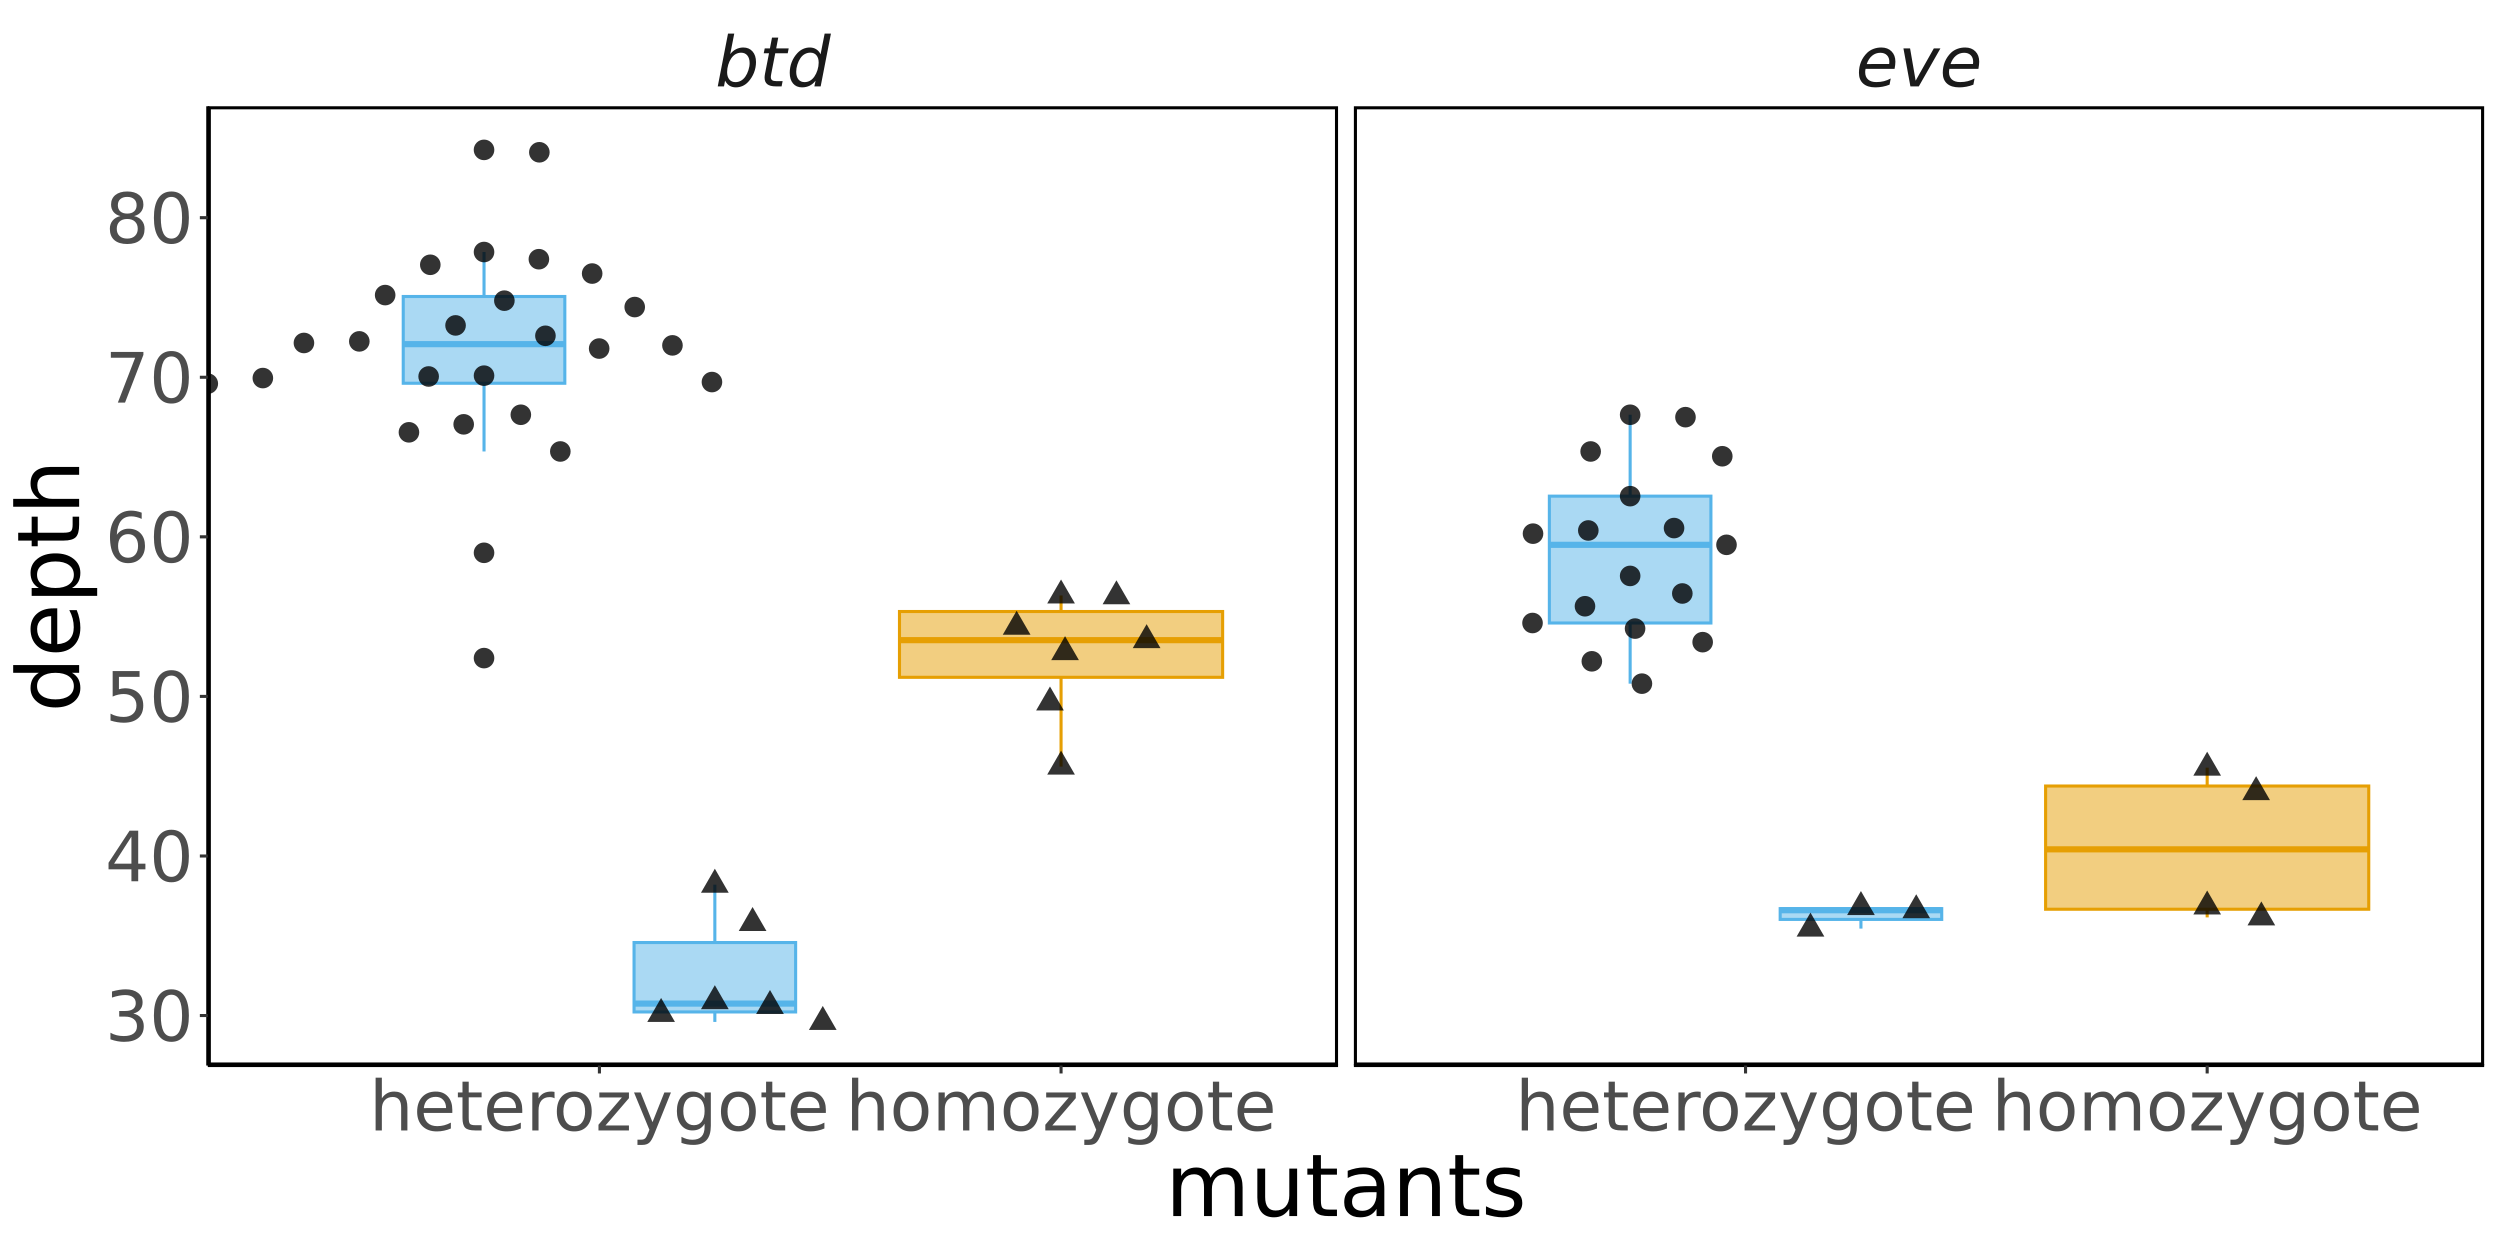
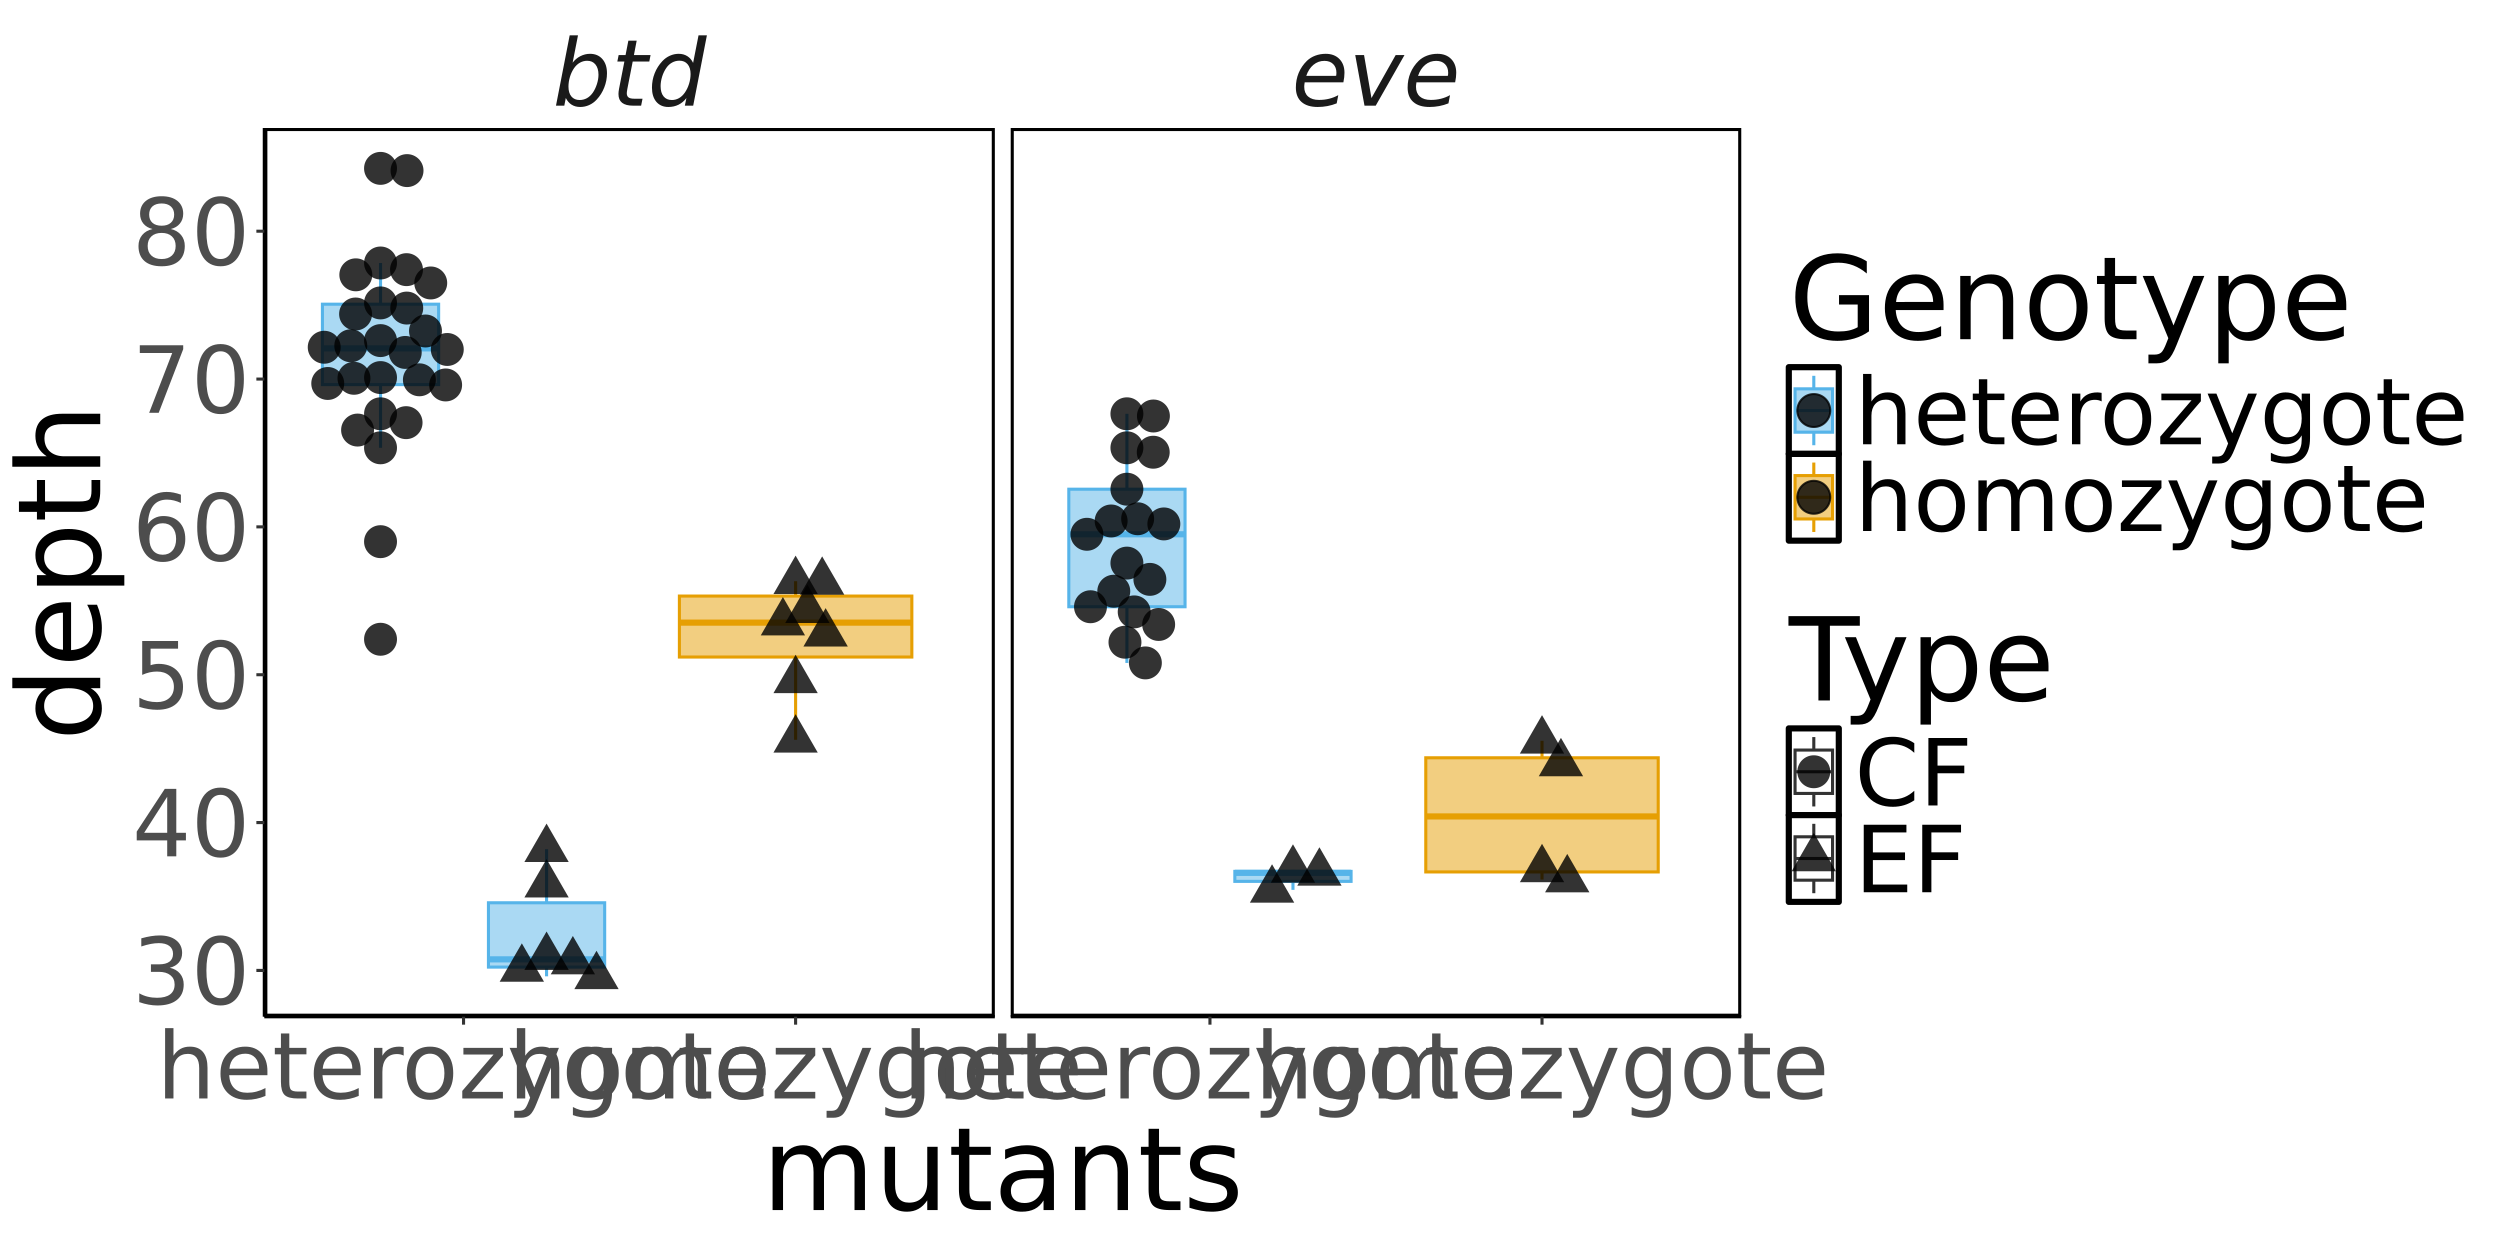
<svg xmlns="http://www.w3.org/2000/svg" class="svglite" width="864.00pt" height="432.00pt" viewBox="0 0 864.00 432.00">
  <defs>
    <style type="text/css">
    .svglite line, .svglite polyline, .svglite polygon, .svglite path, .svglite rect, .svglite circle {
      fill: none;
      stroke: #000000;
      stroke-linecap: round;
      stroke-linejoin: round;
      stroke-miterlimit: 10.00;
    }
    .svglite text {
      white-space: pre;
    }
  </style>
  </defs>
  <rect width="100%" height="100%" style="stroke: none; fill: #FFFFFF;" />
  <defs>
    <clipPath id="cpMC4wMHw4NjQuMDB8MC4wMHw0MzIuMDA=">
      <rect x="0.00" y="0.00" width="864.00" height="432.00" />
    </clipPath>
  </defs>
  <g clip-path="url(#cpMC4wMHw4NjQuMDB8MC4wMHw0MzIuMDA=)">
-     <rect x="-0" y="0" width="864.00" height="432.00" style="stroke-width: 1.07; stroke: #FFFFFF; fill: #FFFFFF;" />
-   </g>
-   <defs>
-     <clipPath id="cpNzEuODF8NDYyLjQzfDM2LjczfDM2OC4yNQ==">
-       <rect x="71.81" y="36.73" width="390.62" height="331.52" />
-     </clipPath>
-   </defs>
-   <g clip-path="url(#cpNzEuODF8NDYyLjQzfDM2LjczfDM2OC4yNQ==)">
-     <rect x="71.81" y="36.73" width="390.62" height="331.52" style="stroke-width: 2.13; fill: #FFFFFF;" />
-     <line x1="167.28" y1="102.47" x2="167.28" y2="87.10" style="stroke-width: 1.07; stroke: #56B4E9; stroke-linecap: butt;" />
-     <line x1="167.28" y1="132.45" x2="167.28" y2="156.03" style="stroke-width: 1.07; stroke: #56B4E9; stroke-linecap: butt;" />
-     <polygon points="139.36,102.47 139.36,132.45 195.20,132.45 195.20,102.47 139.36,102.47 " style="stroke-width: 1.07; stroke: #56B4E9; stroke-linecap: butt; stroke-linejoin: miter; fill: #56B4E9; fill-opacity: 0.50;" />
-     <line x1="139.36" y1="118.94" x2="195.20" y2="118.94" style="stroke-width: 2.13; stroke: #56B4E9; stroke-linecap: butt; stroke-linejoin: miter;" />
-     <line x1="247.05" y1="325.74" x2="247.05" y2="305.75" style="stroke-width: 1.07; stroke: #56B4E9; stroke-linecap: butt;" />
-     <line x1="247.05" y1="349.73" x2="247.05" y2="353.18" style="stroke-width: 1.07; stroke: #56B4E9; stroke-linecap: butt;" />
-     <polygon points="219.13,325.74 219.13,349.73 274.97,349.73 274.97,325.74 219.13,325.74 " style="stroke-width: 1.07; stroke: #56B4E9; stroke-linecap: butt; stroke-linejoin: miter; fill: #56B4E9; fill-opacity: 0.50;" />
-     <line x1="219.13" y1="346.84" x2="274.97" y2="346.84" style="stroke-width: 2.13; stroke: #56B4E9; stroke-linecap: butt; stroke-linejoin: miter;" />
-     <line x1="366.70" y1="211.34" x2="366.70" y2="205.80" style="stroke-width: 1.07; stroke: #E69F03; stroke-linecap: butt;" />
-     <line x1="366.70" y1="234.08" x2="366.70" y2="264.94" style="stroke-width: 1.07; stroke: #E69F03; stroke-linecap: butt;" />
-     <polygon points="310.86,211.34 310.86,234.08 422.54,234.08 422.54,211.34 310.86,211.34 " style="stroke-width: 1.07; stroke: #E69F03; stroke-linecap: butt; stroke-linejoin: miter; fill: #E69F03; fill-opacity: 0.50;" />
-     <line x1="310.86" y1="221.24" x2="422.54" y2="221.24" style="stroke-width: 2.13; stroke: #E69F03; stroke-linecap: butt; stroke-linejoin: miter;" />
-     <circle cx="133.11" cy="101.98" r="3.56" style="stroke-width: 0.71; stroke: none; fill: #000000; fill-opacity: 0.80;" />
-     <circle cx="71.81" cy="132.59" r="3.56" style="stroke-width: 0.71; stroke: none; fill: #000000; fill-opacity: 0.80;" />
-     <circle cx="207.07" cy="120.46" r="3.56" style="stroke-width: 0.71; stroke: none; fill: #000000; fill-opacity: 0.80;" />
-     <circle cx="167.28" cy="191.05" r="3.56" style="stroke-width: 0.71; stroke: none; fill: #000000; fill-opacity: 0.80;" />
-     <circle cx="180.00" cy="143.34" r="3.56" style="stroke-width: 0.71; stroke: none; fill: #000000; fill-opacity: 0.80;" />
-     <circle cx="188.50" cy="116.05" r="3.56" style="stroke-width: 0.71; stroke: none; fill: #000000; fill-opacity: 0.80;" />
-     <circle cx="148.71" cy="91.51" r="3.56" style="stroke-width: 0.71; stroke: none; fill: #000000; fill-opacity: 0.80;" />
-     <circle cx="90.84" cy="130.66" r="3.56" style="stroke-width: 0.71; stroke: none; fill: #000000; fill-opacity: 0.80;" />
-     <circle cx="186.24" cy="89.58" r="3.56" style="stroke-width: 0.71; stroke: none; fill: #000000; fill-opacity: 0.80;" />
-     <circle cx="167.28" cy="87.10" r="3.56" style="stroke-width: 0.71; stroke: none; fill: #000000; fill-opacity: 0.80;" />
-     <circle cx="148.14" cy="130.11" r="3.56" style="stroke-width: 0.71; stroke: none; fill: #000000; fill-opacity: 0.80;" />
-     <circle cx="204.65" cy="94.54" r="3.56" style="stroke-width: 0.71; stroke: none; fill: #000000; fill-opacity: 0.80;" />
-     <circle cx="232.40" cy="119.36" r="3.56" style="stroke-width: 0.71; stroke: none; fill: #000000; fill-opacity: 0.80;" />
-     <circle cx="160.25" cy="146.65" r="3.56" style="stroke-width: 0.71; stroke: none; fill: #000000; fill-opacity: 0.80;" />
-     <circle cx="167.28" cy="51.80" r="3.56" style="stroke-width: 0.71; stroke: none; fill: #000000; fill-opacity: 0.80;" />
-     <circle cx="219.36" cy="106.12" r="3.56" style="stroke-width: 0.71; stroke: none; fill: #000000; fill-opacity: 0.80;" />
-     <circle cx="186.40" cy="52.63" r="3.56" style="stroke-width: 0.71; stroke: none; fill: #000000; fill-opacity: 0.80;" />
-     <circle cx="193.65" cy="156.03" r="3.56" style="stroke-width: 0.71; stroke: none; fill: #000000; fill-opacity: 0.80;" />
-     <circle cx="141.33" cy="149.41" r="3.56" style="stroke-width: 0.71; stroke: none; fill: #000000; fill-opacity: 0.80;" />
-     <circle cx="124.18" cy="117.98" r="3.56" style="stroke-width: 0.71; stroke: none; fill: #000000; fill-opacity: 0.80;" />
-     <circle cx="167.28" cy="129.83" r="3.56" style="stroke-width: 0.71; stroke: none; fill: #000000; fill-opacity: 0.80;" />
-     <circle cx="174.31" cy="103.91" r="3.56" style="stroke-width: 0.71; stroke: none; fill: #000000; fill-opacity: 0.80;" />
-     <circle cx="167.28" cy="227.44" r="3.56" style="stroke-width: 0.71; stroke: none; fill: #000000; fill-opacity: 0.80;" />
-     <circle cx="105.04" cy="118.53" r="3.56" style="stroke-width: 0.71; stroke: none; fill: #000000; fill-opacity: 0.80;" />
-     <circle cx="246.05" cy="132.04" r="3.56" style="stroke-width: 0.71; stroke: none; fill: #000000; fill-opacity: 0.80;" />
-     <circle cx="157.44" cy="112.46" r="3.56" style="stroke-width: 0.71; stroke: none; fill: #000000; fill-opacity: 0.80;" />
-     <polygon points="266.11,342.14 270.90,350.43 261.32,350.43 " style="stroke-width: 0.71; stroke: none; fill: #000000; fill-opacity: 0.80;" />
-     <polygon points="228.48,344.89 233.27,353.19 223.69,353.19 " style="stroke-width: 0.71; stroke: none; fill: #000000; fill-opacity: 0.80;" />
-     <polygon points="247.05,300.22 251.84,308.52 242.26,308.52 " style="stroke-width: 0.71; stroke: none; fill: #000000; fill-opacity: 0.80;" />
-     <polygon points="260.09,313.46 264.88,321.75 255.31,321.75 " style="stroke-width: 0.71; stroke: none; fill: #000000; fill-opacity: 0.80;" />
-     <polygon points="284.35,347.65 289.13,355.94 279.56,355.94 " style="stroke-width: 0.71; stroke: none; fill: #000000; fill-opacity: 0.80;" />
-     <polygon points="247.05,340.48 251.84,348.77 242.26,348.77 " style="stroke-width: 0.71; stroke: none; fill: #000000; fill-opacity: 0.80;" />
-     <polygon points="396.27,215.71 401.06,224.00 391.48,224.00 " style="stroke-width: 0.71; stroke: none; fill: #000000; fill-opacity: 0.80;" />
-     <polygon points="362.87,237.25 367.66,245.54 358.08,245.54 " style="stroke-width: 0.71; stroke: none; fill: #000000; fill-opacity: 0.80;" />
-     <polygon points="368.08,219.85 372.87,228.14 363.30,228.14 " style="stroke-width: 0.71; stroke: none; fill: #000000; fill-opacity: 0.80;" />
-     <polygon points="351.35,211.07 356.14,219.36 346.56,219.36 " style="stroke-width: 0.71; stroke: none; fill: #000000; fill-opacity: 0.80;" />
-     <polygon points="366.70,200.27 371.49,208.56 361.91,208.56 " style="stroke-width: 0.71; stroke: none; fill: #000000; fill-opacity: 0.80;" />
-     <polygon points="385.84,200.55 390.63,208.84 381.06,208.84 " style="stroke-width: 0.71; stroke: none; fill: #000000; fill-opacity: 0.80;" />
-     <polygon points="366.70,259.41 371.49,267.71 361.91,267.71 " style="stroke-width: 0.71; stroke: none; fill: #000000; fill-opacity: 0.80;" />
+     <rect x="0.00" y="0" width="864.00" height="432.00" style="stroke-width: 1.07; stroke: #FFFFFF; fill: #FFFFFF;" />
+   </g>
+   <defs>
+     <clipPath id="cpOTEuMzR8MzQzLjgyfDQ0LjIzfDM1MS4zOQ==">
+       <rect x="91.34" y="44.23" width="252.48" height="307.16" />
+     </clipPath>
+   </defs>
+   <g clip-path="url(#cpOTEuMzR8MzQzLjgyfDQ0LjIzfDM1MS4zOQ==)">
+     <rect x="91.34" y="44.23" width="252.48" height="307.16" style="stroke-width: 2.13; fill: #FFFFFF;" />
+     <line x1="131.51" y1="105.13" x2="131.51" y2="90.89" style="stroke-width: 1.07; stroke: #56B4E9; stroke-linecap: butt;" />
+     <line x1="131.51" y1="132.92" x2="131.51" y2="154.76" style="stroke-width: 1.07; stroke: #56B4E9; stroke-linecap: butt;" />
+     <polygon points="111.43,105.13 111.43,132.92 151.59,132.92 151.59,105.13 111.43,105.13 " style="stroke-width: 1.07; stroke: #56B4E9; stroke-linecap: butt; stroke-linejoin: miter; fill: #56B4E9; fill-opacity: 0.50;" />
+     <line x1="111.43" y1="120.40" x2="151.59" y2="120.40" style="stroke-width: 2.13; stroke: #56B4E9; stroke-linecap: butt; stroke-linejoin: miter;" />
+     <line x1="188.89" y1="312.00" x2="188.89" y2="293.48" style="stroke-width: 1.07; stroke: #56B4E9; stroke-linecap: butt;" />
+     <line x1="188.89" y1="334.23" x2="188.89" y2="337.42" style="stroke-width: 1.07; stroke: #56B4E9; stroke-linecap: butt;" />
+     <polygon points="168.81,312.00 168.81,334.23 208.97,334.23 208.97,312.00 168.81,312.00 " style="stroke-width: 1.07; stroke: #56B4E9; stroke-linecap: butt; stroke-linejoin: miter; fill: #56B4E9; fill-opacity: 0.50;" />
+     <line x1="168.81" y1="331.55" x2="208.97" y2="331.55" style="stroke-width: 2.13; stroke: #56B4E9; stroke-linecap: butt; stroke-linejoin: miter;" />
+     <line x1="274.96" y1="206.00" x2="274.96" y2="200.87" style="stroke-width: 1.07; stroke: #E69F03; stroke-linecap: butt;" />
+     <line x1="274.96" y1="227.07" x2="274.96" y2="255.67" style="stroke-width: 1.07; stroke: #E69F03; stroke-linecap: butt;" />
+     <polygon points="234.80,206.00 234.80,227.07 315.13,227.07 315.13,206.00 234.80,206.00 " style="stroke-width: 1.07; stroke: #E69F03; stroke-linecap: butt; stroke-linejoin: miter; fill: #E69F03; fill-opacity: 0.50;" />
+     <line x1="234.80" y1="215.18" x2="315.13" y2="215.18" style="stroke-width: 2.13; stroke: #E69F03; stroke-linecap: butt; stroke-linejoin: miter;" />
+     <circle cx="131.51" cy="104.69" r="5.69" style="stroke-width: 0.71; stroke: none; fill: #000000; fill-opacity: 0.80;" />
+     <circle cx="154.01" cy="133.04" r="5.69" style="stroke-width: 0.71; stroke: none; fill: #000000; fill-opacity: 0.80;" />
+     <circle cx="140.05" cy="121.80" r="5.69" style="stroke-width: 0.71; stroke: none; fill: #000000; fill-opacity: 0.80;" />
+     <circle cx="131.51" cy="187.20" r="5.69" style="stroke-width: 0.71; stroke: none; fill: #000000; fill-opacity: 0.80;" />
+     <circle cx="131.51" cy="143.01" r="5.69" style="stroke-width: 0.71; stroke: none; fill: #000000; fill-opacity: 0.80;" />
+     <circle cx="131.51" cy="117.71" r="5.69" style="stroke-width: 0.71; stroke: none; fill: #000000; fill-opacity: 0.80;" />
+     <circle cx="122.97" cy="94.98" r="5.69" style="stroke-width: 0.71; stroke: none; fill: #000000; fill-opacity: 0.80;" />
+     <circle cx="144.94" cy="131.26" r="5.69" style="stroke-width: 0.71; stroke: none; fill: #000000; fill-opacity: 0.80;" />
+     <circle cx="140.49" cy="93.19" r="5.69" style="stroke-width: 0.71; stroke: none; fill: #000000; fill-opacity: 0.80;" />
+     <circle cx="131.51" cy="90.89" r="5.69" style="stroke-width: 0.71; stroke: none; fill: #000000; fill-opacity: 0.80;" />
+     <circle cx="122.33" cy="130.74" r="5.69" style="stroke-width: 0.71; stroke: none; fill: #000000; fill-opacity: 0.80;" />
+     <circle cx="148.86" cy="97.79" r="5.69" style="stroke-width: 0.71; stroke: none; fill: #000000; fill-opacity: 0.80;" />
+     <circle cx="154.58" cy="120.78" r="5.69" style="stroke-width: 0.71; stroke: none; fill: #000000; fill-opacity: 0.80;" />
+     <circle cx="140.34" cy="146.07" r="5.69" style="stroke-width: 0.71; stroke: none; fill: #000000; fill-opacity: 0.80;" />
+     <circle cx="131.51" cy="58.19" r="5.69" style="stroke-width: 0.71; stroke: none; fill: #000000; fill-opacity: 0.80;" />
+     <circle cx="122.89" cy="108.52" r="5.69" style="stroke-width: 0.71; stroke: none; fill: #000000; fill-opacity: 0.80;" />
+     <circle cx="140.67" cy="58.96" r="5.69" style="stroke-width: 0.71; stroke: none; fill: #000000; fill-opacity: 0.80;" />
+     <circle cx="131.51" cy="154.76" r="5.69" style="stroke-width: 0.71; stroke: none; fill: #000000; fill-opacity: 0.80;" />
+     <circle cx="123.58" cy="148.63" r="5.69" style="stroke-width: 0.71; stroke: none; fill: #000000; fill-opacity: 0.80;" />
+     <circle cx="121.23" cy="119.50" r="5.69" style="stroke-width: 0.71; stroke: none; fill: #000000; fill-opacity: 0.80;" />
+     <circle cx="131.51" cy="130.49" r="5.69" style="stroke-width: 0.71; stroke: none; fill: #000000; fill-opacity: 0.80;" />
+     <circle cx="140.57" cy="106.47" r="5.69" style="stroke-width: 0.71; stroke: none; fill: #000000; fill-opacity: 0.80;" />
+     <circle cx="131.51" cy="220.93" r="5.69" style="stroke-width: 0.71; stroke: none; fill: #000000; fill-opacity: 0.80;" />
+     <circle cx="112.05" cy="120.01" r="5.69" style="stroke-width: 0.71; stroke: none; fill: #000000; fill-opacity: 0.80;" />
+     <circle cx="113.27" cy="132.53" r="5.69" style="stroke-width: 0.71; stroke: none; fill: #000000; fill-opacity: 0.80;" />
+     <circle cx="147.05" cy="114.39" r="5.69" style="stroke-width: 0.71; stroke: none; fill: #000000; fill-opacity: 0.80;" />
+     <polygon points="197.98,323.47 205.65,336.74 190.32,336.74 " style="stroke-width: 0.71; stroke: none; fill: #000000; fill-opacity: 0.80;" />
+     <polygon points="180.35,326.02 188.01,339.29 172.68,339.29 " style="stroke-width: 0.71; stroke: none; fill: #000000; fill-opacity: 0.80;" />
+     <polygon points="188.89,284.63 196.55,297.91 181.23,297.91 " style="stroke-width: 0.71; stroke: none; fill: #000000; fill-opacity: 0.80;" />
+     <polygon points="188.89,296.90 196.55,310.17 181.23,310.17 " style="stroke-width: 0.71; stroke: none; fill: #000000; fill-opacity: 0.80;" />
+     <polygon points="206.15,328.58 213.81,341.85 198.49,341.85 " style="stroke-width: 0.71; stroke: none; fill: #000000; fill-opacity: 0.80;" />
+     <polygon points="188.89,321.93 196.55,335.20 181.23,335.20 " style="stroke-width: 0.71; stroke: none; fill: #000000; fill-opacity: 0.80;" />
+     <polygon points="270.57,206.33 278.23,219.60 262.91,219.60 " style="stroke-width: 0.71; stroke: none; fill: #000000; fill-opacity: 0.80;" />
+     <polygon points="274.96,226.28 282.62,239.55 267.30,239.55 " style="stroke-width: 0.71; stroke: none; fill: #000000; fill-opacity: 0.80;" />
+     <polygon points="285.33,210.16 293.00,223.43 277.67,223.43 " style="stroke-width: 0.71; stroke: none; fill: #000000; fill-opacity: 0.80;" />
+     <polygon points="279.04,202.03 286.70,215.30 271.38,215.30 " style="stroke-width: 0.71; stroke: none; fill: #000000; fill-opacity: 0.80;" />
+     <polygon points="274.96,192.02 282.62,205.30 267.30,205.30 " style="stroke-width: 0.71; stroke: none; fill: #000000; fill-opacity: 0.80;" />
+     <polygon points="284.14,192.28 291.80,205.55 276.48,205.55 " style="stroke-width: 0.71; stroke: none; fill: #000000; fill-opacity: 0.80;" />
+     <polygon points="274.96,246.82 282.62,260.10 267.30,260.10 " style="stroke-width: 0.71; stroke: none; fill: #000000; fill-opacity: 0.80;" />
  </g>
  <g clip-path="url(#cpMC4wMHw4NjQuMDB8MC4wMHw0MzIuMDA=)">
</g>
  <defs>
-     <clipPath id="cpNDY3LjkwfDg1OC41MnwzNi43M3wzNjguMjU=">
-       <rect x="467.90" y="36.73" width="390.62" height="331.52" />
-     </clipPath>
-   </defs>
-   <g clip-path="url(#cpNDY3LjkwfDg1OC41MnwzNi43M3wzNjguMjU=)">
-     <rect x="467.90" y="36.73" width="390.62" height="331.52" style="stroke-width: 2.13; fill: #FFFFFF;" />
-     <line x1="563.38" y1="171.47" x2="563.38" y2="143.34" style="stroke-width: 1.07; stroke: #56B4E9; stroke-linecap: butt;" />
-     <line x1="563.38" y1="215.31" x2="563.38" y2="236.27" style="stroke-width: 1.07; stroke: #56B4E9; stroke-linecap: butt;" />
-     <polygon points="535.46,171.47 535.46,215.31 591.29,215.31 591.29,171.47 535.46,171.47 " style="stroke-width: 1.07; stroke: #56B4E9; stroke-linecap: butt; stroke-linejoin: miter; fill: #56B4E9; fill-opacity: 0.50;" />
-     <line x1="535.46" y1="188.29" x2="591.29" y2="188.29" style="stroke-width: 2.13; stroke: #56B4E9; stroke-linecap: butt; stroke-linejoin: miter;" />
-     <line x1="643.14" y1="314.02" x2="643.14" y2="313.47" style="stroke-width: 1.07; stroke: #56B4E9; stroke-linecap: butt;" />
-     <line x1="643.14" y1="317.75" x2="643.14" y2="320.92" style="stroke-width: 1.07; stroke: #56B4E9; stroke-linecap: butt;" />
-     <polygon points="615.23,314.02 615.23,317.75 671.06,317.75 671.06,314.02 615.23,314.02 " style="stroke-width: 1.07; stroke: #56B4E9; stroke-linecap: butt; stroke-linejoin: miter; fill: #56B4E9; fill-opacity: 0.50;" />
-     <line x1="615.23" y1="314.58" x2="671.06" y2="314.58" style="stroke-width: 2.13; stroke: #56B4E9; stroke-linecap: butt; stroke-linejoin: miter;" />
-     <line x1="762.80" y1="271.65" x2="762.80" y2="265.31" style="stroke-width: 1.07; stroke: #E69F03; stroke-linecap: butt;" />
-     <line x1="762.80" y1="314.23" x2="762.80" y2="317.06" style="stroke-width: 1.07; stroke: #E69F03; stroke-linecap: butt;" />
-     <polygon points="706.96,271.65 706.96,314.23 818.64,314.23 818.64,271.65 706.96,271.65 " style="stroke-width: 1.07; stroke: #E69F03; stroke-linecap: butt; stroke-linejoin: miter; fill: #E69F03; fill-opacity: 0.50;" />
-     <line x1="706.96" y1="293.53" x2="818.64" y2="293.53" style="stroke-width: 2.13; stroke: #E69F03; stroke-linecap: butt; stroke-linejoin: miter;" />
-     <circle cx="563.38" cy="171.47" r="3.56" style="stroke-width: 0.71; stroke: none; fill: #000000; fill-opacity: 0.80;" />
-     <circle cx="563.38" cy="143.34" r="3.56" style="stroke-width: 0.71; stroke: none; fill: #000000; fill-opacity: 0.80;" />
-     <circle cx="547.77" cy="209.52" r="3.56" style="stroke-width: 0.71; stroke: none; fill: #000000; fill-opacity: 0.80;" />
-     <circle cx="563.38" cy="199.04" r="3.56" style="stroke-width: 0.71; stroke: none; fill: #000000; fill-opacity: 0.80;" />
-     <circle cx="567.45" cy="236.27" r="3.56" style="stroke-width: 0.71; stroke: none; fill: #000000; fill-opacity: 0.80;" />
-     <circle cx="548.92" cy="183.33" r="3.56" style="stroke-width: 0.71; stroke: none; fill: #000000; fill-opacity: 0.80;" />
-     <circle cx="529.81" cy="184.43" r="3.56" style="stroke-width: 0.71; stroke: none; fill: #000000; fill-opacity: 0.80;" />
-     <circle cx="529.64" cy="215.31" r="3.56" style="stroke-width: 0.71; stroke: none; fill: #000000; fill-opacity: 0.80;" />
-     <circle cx="596.68" cy="188.29" r="3.56" style="stroke-width: 0.71; stroke: none; fill: #000000; fill-opacity: 0.80;" />
-     <circle cx="549.73" cy="156.03" r="3.56" style="stroke-width: 0.71; stroke: none; fill: #000000; fill-opacity: 0.80;" />
-     <circle cx="565.08" cy="217.24" r="3.56" style="stroke-width: 0.71; stroke: none; fill: #000000; fill-opacity: 0.80;" />
-     <circle cx="550.14" cy="228.55" r="3.56" style="stroke-width: 0.71; stroke: none; fill: #000000; fill-opacity: 0.80;" />
-     <circle cx="588.44" cy="221.93" r="3.56" style="stroke-width: 0.71; stroke: none; fill: #000000; fill-opacity: 0.80;" />
-     <circle cx="581.41" cy="205.11" r="3.56" style="stroke-width: 0.71; stroke: none; fill: #000000; fill-opacity: 0.80;" />
-     <circle cx="578.55" cy="182.50" r="3.56" style="stroke-width: 0.71; stroke: none; fill: #000000; fill-opacity: 0.80;" />
-     <circle cx="595.22" cy="157.68" r="3.56" style="stroke-width: 0.71; stroke: none; fill: #000000; fill-opacity: 0.80;" />
-     <circle cx="582.50" cy="144.17" r="3.56" style="stroke-width: 0.71; stroke: none; fill: #000000; fill-opacity: 0.80;" />
-     <polygon points="662.25,309.05 667.04,317.34 657.46,317.34 " style="stroke-width: 0.71; stroke: none; fill: #000000; fill-opacity: 0.80;" />
-     <polygon points="643.14,307.94 647.93,316.24 638.36,316.24 " style="stroke-width: 0.71; stroke: none; fill: #000000; fill-opacity: 0.80;" />
-     <polygon points="625.70,315.39 630.49,323.68 620.91,323.68 " style="stroke-width: 0.71; stroke: none; fill: #000000; fill-opacity: 0.80;" />
-     <polygon points="781.52,311.53 786.31,319.82 776.73,319.82 " style="stroke-width: 0.71; stroke: none; fill: #000000; fill-opacity: 0.80;" />
-     <polygon points="762.80,259.78 767.59,268.08 758.01,268.08 " style="stroke-width: 0.71; stroke: none; fill: #000000; fill-opacity: 0.80;" />
-     <polygon points="779.72,268.24 784.51,276.53 774.93,276.53 " style="stroke-width: 0.71; stroke: none; fill: #000000; fill-opacity: 0.80;" />
-     <polygon points="762.80,307.76 767.59,316.05 758.01,316.05 " style="stroke-width: 0.71; stroke: none; fill: #000000; fill-opacity: 0.80;" />
+     <clipPath id="cpMzQ5LjMwfDYwMS43N3w0NC4yM3wzNTEuMzk=">
+       <rect x="349.30" y="44.23" width="252.48" height="307.16" />
+     </clipPath>
+   </defs>
+   <g clip-path="url(#cpMzQ5LjMwfDYwMS43N3w0NC4yM3wzNTEuMzk=)">
+     <rect x="349.30" y="44.23" width="252.48" height="307.16" style="stroke-width: 2.13; fill: #FFFFFF;" />
+     <line x1="389.46" y1="169.07" x2="389.46" y2="143.01" style="stroke-width: 1.07; stroke: #56B4E9; stroke-linecap: butt;" />
+     <line x1="389.46" y1="209.69" x2="389.46" y2="229.10" style="stroke-width: 1.07; stroke: #56B4E9; stroke-linecap: butt;" />
+     <polygon points="369.38,169.07 369.38,209.69 409.55,209.69 409.55,169.07 369.38,169.07 " style="stroke-width: 1.07; stroke: #56B4E9; stroke-linecap: butt; stroke-linejoin: miter; fill: #56B4E9; fill-opacity: 0.50;" />
+     <line x1="369.38" y1="184.65" x2="409.55" y2="184.65" style="stroke-width: 2.13; stroke: #56B4E9; stroke-linecap: butt; stroke-linejoin: miter;" />
+     <line x1="446.85" y1="301.15" x2="446.85" y2="300.64" style="stroke-width: 1.07; stroke: #56B4E9; stroke-linecap: butt;" />
+     <line x1="446.85" y1="304.60" x2="446.85" y2="307.53" style="stroke-width: 1.07; stroke: #56B4E9; stroke-linecap: butt;" />
+     <polygon points="426.76,301.15 426.76,304.60 466.93,304.60 466.93,301.15 426.76,301.15 " style="stroke-width: 1.07; stroke: #56B4E9; stroke-linecap: butt; stroke-linejoin: miter; fill: #56B4E9; fill-opacity: 0.50;" />
+     <line x1="426.76" y1="301.66" x2="466.93" y2="301.66" style="stroke-width: 2.13; stroke: #56B4E9; stroke-linecap: butt; stroke-linejoin: miter;" />
+     <line x1="532.92" y1="261.89" x2="532.92" y2="256.01" style="stroke-width: 1.07; stroke: #E69F03; stroke-linecap: butt;" />
+     <line x1="532.92" y1="301.34" x2="532.92" y2="303.96" style="stroke-width: 1.07; stroke: #E69F03; stroke-linecap: butt;" />
+     <polygon points="492.75,261.89 492.75,301.34 573.08,301.34 573.08,261.89 492.75,261.89 " style="stroke-width: 1.07; stroke: #E69F03; stroke-linecap: butt; stroke-linejoin: miter; fill: #E69F03; fill-opacity: 0.50;" />
+     <line x1="492.75" y1="282.16" x2="573.08" y2="282.16" style="stroke-width: 2.13; stroke: #E69F03; stroke-linecap: butt; stroke-linejoin: miter;" />
+     <circle cx="389.46" cy="169.07" r="5.69" style="stroke-width: 0.71; stroke: none; fill: #000000; fill-opacity: 0.80;" />
+     <circle cx="389.46" cy="143.01" r="5.69" style="stroke-width: 0.71; stroke: none; fill: #000000; fill-opacity: 0.80;" />
+     <circle cx="384.92" cy="204.32" r="5.69" style="stroke-width: 0.71; stroke: none; fill: #000000; fill-opacity: 0.80;" />
+     <circle cx="389.46" cy="194.61" r="5.69" style="stroke-width: 0.71; stroke: none; fill: #000000; fill-opacity: 0.80;" />
+     <circle cx="395.84" cy="229.10" r="5.69" style="stroke-width: 0.71; stroke: none; fill: #000000; fill-opacity: 0.80;" />
+     <circle cx="384.01" cy="180.05" r="5.69" style="stroke-width: 0.71; stroke: none; fill: #000000; fill-opacity: 0.80;" />
+     <circle cx="402.23" cy="181.07" r="5.69" style="stroke-width: 0.71; stroke: none; fill: #000000; fill-opacity: 0.80;" />
+     <circle cx="376.87" cy="209.69" r="5.69" style="stroke-width: 0.71; stroke: none; fill: #000000; fill-opacity: 0.80;" />
+     <circle cx="375.64" cy="184.65" r="5.69" style="stroke-width: 0.71; stroke: none; fill: #000000; fill-opacity: 0.80;" />
+     <circle cx="389.46" cy="154.76" r="5.69" style="stroke-width: 0.71; stroke: none; fill: #000000; fill-opacity: 0.80;" />
+     <circle cx="391.98" cy="211.47" r="5.69" style="stroke-width: 0.71; stroke: none; fill: #000000; fill-opacity: 0.80;" />
+     <circle cx="388.79" cy="221.95" r="5.69" style="stroke-width: 0.71; stroke: none; fill: #000000; fill-opacity: 0.80;" />
+     <circle cx="400.43" cy="215.82" r="5.69" style="stroke-width: 0.71; stroke: none; fill: #000000; fill-opacity: 0.80;" />
+     <circle cx="397.40" cy="200.23" r="5.69" style="stroke-width: 0.71; stroke: none; fill: #000000; fill-opacity: 0.80;" />
+     <circle cx="393.17" cy="179.28" r="5.69" style="stroke-width: 0.71; stroke: none; fill: #000000; fill-opacity: 0.80;" />
+     <circle cx="398.56" cy="156.29" r="5.69" style="stroke-width: 0.71; stroke: none; fill: #000000; fill-opacity: 0.80;" />
+     <circle cx="398.62" cy="143.77" r="5.69" style="stroke-width: 0.71; stroke: none; fill: #000000; fill-opacity: 0.80;" />
+     <polygon points="455.99,292.81 463.65,306.08 448.33,306.08 " style="stroke-width: 0.71; stroke: none; fill: #000000; fill-opacity: 0.80;" />
+     <polygon points="446.85,291.79 454.51,305.06 439.18,305.06 " style="stroke-width: 0.71; stroke: none; fill: #000000; fill-opacity: 0.80;" />
+     <polygon points="439.62,298.69 447.29,311.96 431.96,311.96 " style="stroke-width: 0.71; stroke: none; fill: #000000; fill-opacity: 0.80;" />
+     <polygon points="541.64,295.11 549.30,308.38 533.98,308.38 " style="stroke-width: 0.71; stroke: none; fill: #000000; fill-opacity: 0.80;" />
+     <polygon points="532.92,247.16 540.58,260.44 525.26,260.44 " style="stroke-width: 0.71; stroke: none; fill: #000000; fill-opacity: 0.80;" />
+     <polygon points="539.46,255.00 547.12,268.27 531.80,268.27 " style="stroke-width: 0.71; stroke: none; fill: #000000; fill-opacity: 0.80;" />
+     <polygon points="532.92,291.62 540.58,304.89 525.26,304.89 " style="stroke-width: 0.71; stroke: none; fill: #000000; fill-opacity: 0.80;" />
  </g>
  <g clip-path="url(#cpMC4wMHw4NjQuMDB8MC4wMHw0MzIuMDA=)">
</g>
  <defs>
-     <clipPath id="cpNzEuODF8NDYyLjQzfDUuNDh8MzYuNzM=">
-       <rect x="71.81" y="5.48" width="390.62" height="31.25" />
-     </clipPath>
-   </defs>
-   <g clip-path="url(#cpNzEuODF8NDYyLjQzfDUuNDh8MzYuNzM=)">
-     <text x="267.12" y="29.85" text-anchor="middle" style="font-size: 24.00px; font-style: italic;fill: #1A1A1A; font-family: &quot;DejaVu Sans&quot;;" textLength="39.88px" lengthAdjust="spacingAndGlyphs">btd</text>
+     <clipPath id="cpOTEuMzR8MzQzLjgyfDUuNDh8NDQuMjM=">
+       <rect x="91.34" y="5.48" width="252.48" height="38.75" />
+     </clipPath>
+   </defs>
+   <g clip-path="url(#cpOTEuMzR8MzQzLjgyfDUuNDh8NDQuMjM=)">
+     <text x="217.58" y="36.52" text-anchor="middle" style="font-size: 32.00px; font-style: italic;fill: #1A1A1A; font-family: &quot;DejaVu Sans&quot;;" textLength="53.16px" lengthAdjust="spacingAndGlyphs">btd</text>
  </g>
  <g clip-path="url(#cpMC4wMHw4NjQuMDB8MC4wMHw0MzIuMDA=)">
</g>
  <defs>
-     <clipPath id="cpNDY3LjkwfDg1OC41Mnw1LjQ4fDM2Ljcz">
-       <rect x="467.90" y="5.48" width="390.62" height="31.25" />
-     </clipPath>
-   </defs>
-   <g clip-path="url(#cpNDY3LjkwfDg1OC41Mnw1LjQ4fDM2Ljcz)">
-     <text x="663.21" y="29.85" text-anchor="middle" style="font-size: 24.00px; font-style: italic;fill: #1A1A1A; font-family: &quot;DejaVu Sans&quot;;" textLength="43.73px" lengthAdjust="spacingAndGlyphs">eve</text>
-   </g>
-   <g clip-path="url(#cpMC4wMHw4NjQuMDB8MC4wMHw0MzIuMDA=)">
-     <polyline points="71.81,368.25 462.43,368.25 " style="stroke-width: 1.07; stroke-linecap: butt;" />
-     <polyline points="207.16,370.99 207.16,368.25 " style="stroke-width: 1.07; stroke: #333333; stroke-linecap: butt;" />
-     <polyline points="366.70,370.99 366.70,368.25 " style="stroke-width: 1.07; stroke: #333333; stroke-linecap: butt;" />
-     <text x="207.16" y="390.68" text-anchor="middle" style="font-size: 24.00px;fill: #4D4D4D; font-family: &quot;DejaVu Sans&quot;;" textLength="159.06px" lengthAdjust="spacingAndGlyphs">heterozygote</text>
-     <text x="366.70" y="390.68" text-anchor="middle" style="font-size: 24.00px;fill: #4D4D4D; font-family: &quot;DejaVu Sans&quot;;" textLength="148.84px" lengthAdjust="spacingAndGlyphs">homozygote</text>
-     <polyline points="467.90,368.25 858.52,368.25 " style="stroke-width: 1.07; stroke-linecap: butt;" />
-     <polyline points="603.26,370.99 603.26,368.25 " style="stroke-width: 1.07; stroke: #333333; stroke-linecap: butt;" />
-     <polyline points="762.80,370.99 762.80,368.25 " style="stroke-width: 1.07; stroke: #333333; stroke-linecap: butt;" />
-     <text x="603.26" y="390.68" text-anchor="middle" style="font-size: 24.00px;fill: #4D4D4D; font-family: &quot;DejaVu Sans&quot;;" textLength="159.06px" lengthAdjust="spacingAndGlyphs">heterozygote</text>
-     <text x="762.80" y="390.68" text-anchor="middle" style="font-size: 24.00px;fill: #4D4D4D; font-family: &quot;DejaVu Sans&quot;;" textLength="148.84px" lengthAdjust="spacingAndGlyphs">homozygote</text>
-     <polyline points="71.81,368.25 71.81,36.73 " style="stroke-width: 1.07; stroke-linecap: butt;" />
-     <text x="66.88" y="359.72" text-anchor="end" style="font-size: 24.00px;fill: #4D4D4D; font-family: &quot;DejaVu Sans&quot;;" textLength="30.54px" lengthAdjust="spacingAndGlyphs">30</text>
-     <text x="66.88" y="304.57" text-anchor="end" style="font-size: 24.00px;fill: #4D4D4D; font-family: &quot;DejaVu Sans&quot;;" textLength="30.54px" lengthAdjust="spacingAndGlyphs">40</text>
-     <text x="66.88" y="249.43" text-anchor="end" style="font-size: 24.00px;fill: #4D4D4D; font-family: &quot;DejaVu Sans&quot;;" textLength="30.54px" lengthAdjust="spacingAndGlyphs">50</text>
-     <text x="66.88" y="194.28" text-anchor="end" style="font-size: 24.00px;fill: #4D4D4D; font-family: &quot;DejaVu Sans&quot;;" textLength="30.54px" lengthAdjust="spacingAndGlyphs">60</text>
-     <text x="66.88" y="139.13" text-anchor="end" style="font-size: 24.00px;fill: #4D4D4D; font-family: &quot;DejaVu Sans&quot;;" textLength="30.54px" lengthAdjust="spacingAndGlyphs">70</text>
-     <text x="66.88" y="83.99" text-anchor="end" style="font-size: 24.00px;fill: #4D4D4D; font-family: &quot;DejaVu Sans&quot;;" textLength="30.54px" lengthAdjust="spacingAndGlyphs">80</text>
-     <polyline points="69.07,350.97 71.81,350.97 " style="stroke-width: 1.07; stroke: #333333; stroke-linecap: butt;" />
-     <polyline points="69.07,295.83 71.81,295.83 " style="stroke-width: 1.07; stroke: #333333; stroke-linecap: butt;" />
-     <polyline points="69.07,240.68 71.81,240.68 " style="stroke-width: 1.07; stroke: #333333; stroke-linecap: butt;" />
-     <polyline points="69.07,185.53 71.81,185.53 " style="stroke-width: 1.07; stroke: #333333; stroke-linecap: butt;" />
-     <polyline points="69.07,130.39 71.81,130.39 " style="stroke-width: 1.07; stroke: #333333; stroke-linecap: butt;" />
-     <polyline points="69.07,75.24 71.81,75.24 " style="stroke-width: 1.07; stroke: #333333; stroke-linecap: butt;" />
-     <text x="465.16" y="420.28" text-anchor="middle" style="font-size: 30.00px; font-family: &quot;DejaVu Sans&quot;;" textLength="124.80px" lengthAdjust="spacingAndGlyphs">mutants</text>
-     <text transform="translate(27.35,202.49) rotate(-90)" text-anchor="middle" style="font-size: 30.00px; font-family: &quot;DejaVu Sans&quot;;" textLength="87.33px" lengthAdjust="spacingAndGlyphs">depth</text>
+     <clipPath id="cpMzQ5LjMwfDYwMS43N3w1LjQ4fDQ0LjIz">
+       <rect x="349.30" y="5.48" width="252.48" height="38.75" />
+     </clipPath>
+   </defs>
+   <g clip-path="url(#cpMzQ5LjMwfDYwMS43N3w1LjQ4fDQ0LjIz)">
+     <text x="475.54" y="36.52" text-anchor="middle" style="font-size: 32.00px; font-style: italic;fill: #1A1A1A; font-family: &quot;DejaVu Sans&quot;;" textLength="58.31px" lengthAdjust="spacingAndGlyphs">eve</text>
+   </g>
+   <g clip-path="url(#cpMC4wMHw4NjQuMDB8MC4wMHw0MzIuMDA=)">
+     <polyline points="91.34,351.39 343.82,351.39 " style="stroke-width: 1.07; stroke-linecap: butt;" />
+     <polyline points="160.20,354.13 160.20,351.39 " style="stroke-width: 1.07; stroke: #333333; stroke-linecap: butt;" />
+     <polyline points="274.96,354.13 274.96,351.39 " style="stroke-width: 1.07; stroke: #333333; stroke-linecap: butt;" />
+     <text x="160.20" y="379.64" text-anchor="middle" style="font-size: 32.00px;fill: #4D4D4D; font-family: &quot;DejaVu Sans&quot;;" textLength="212.07px" lengthAdjust="spacingAndGlyphs">heterozygote</text>
+     <text x="274.96" y="379.64" text-anchor="middle" style="font-size: 32.00px;fill: #4D4D4D; font-family: &quot;DejaVu Sans&quot;;" textLength="198.45px" lengthAdjust="spacingAndGlyphs">homozygote</text>
+     <polyline points="349.30,351.39 601.77,351.39 " style="stroke-width: 1.07; stroke-linecap: butt;" />
+     <polyline points="418.16,354.13 418.16,351.39 " style="stroke-width: 1.07; stroke: #333333; stroke-linecap: butt;" />
+     <polyline points="532.92,354.13 532.92,351.39 " style="stroke-width: 1.07; stroke: #333333; stroke-linecap: butt;" />
+     <text x="418.16" y="379.64" text-anchor="middle" style="font-size: 32.00px;fill: #4D4D4D; font-family: &quot;DejaVu Sans&quot;;" textLength="212.07px" lengthAdjust="spacingAndGlyphs">heterozygote</text>
+     <text x="532.92" y="379.64" text-anchor="middle" style="font-size: 32.00px;fill: #4D4D4D; font-family: &quot;DejaVu Sans&quot;;" textLength="198.45px" lengthAdjust="spacingAndGlyphs">homozygote</text>
+     <polyline points="91.34,351.39 91.34,44.23 " style="stroke-width: 1.07; stroke-linecap: butt;" />
+     <text x="86.41" y="347.04" text-anchor="end" style="font-size: 32.00px;fill: #4D4D4D; font-family: &quot;DejaVu Sans&quot;;" textLength="40.71px" lengthAdjust="spacingAndGlyphs">30</text>
+     <text x="86.41" y="295.95" text-anchor="end" style="font-size: 32.00px;fill: #4D4D4D; font-family: &quot;DejaVu Sans&quot;;" textLength="40.71px" lengthAdjust="spacingAndGlyphs">40</text>
+     <text x="86.41" y="244.85" text-anchor="end" style="font-size: 32.00px;fill: #4D4D4D; font-family: &quot;DejaVu Sans&quot;;" textLength="40.71px" lengthAdjust="spacingAndGlyphs">50</text>
+     <text x="86.41" y="193.76" text-anchor="end" style="font-size: 32.00px;fill: #4D4D4D; font-family: &quot;DejaVu Sans&quot;;" textLength="40.71px" lengthAdjust="spacingAndGlyphs">60</text>
+     <text x="86.41" y="142.66" text-anchor="end" style="font-size: 32.00px;fill: #4D4D4D; font-family: &quot;DejaVu Sans&quot;;" textLength="40.71px" lengthAdjust="spacingAndGlyphs">70</text>
+     <text x="86.41" y="91.57" text-anchor="end" style="font-size: 32.00px;fill: #4D4D4D; font-family: &quot;DejaVu Sans&quot;;" textLength="40.71px" lengthAdjust="spacingAndGlyphs">80</text>
+     <polyline points="88.60,335.38 91.34,335.38 " style="stroke-width: 1.07; stroke: #333333; stroke-linecap: butt;" />
+     <polyline points="88.60,284.28 91.34,284.28 " style="stroke-width: 1.07; stroke: #333333; stroke-linecap: butt;" />
+     <polyline points="88.60,233.19 91.34,233.19 " style="stroke-width: 1.07; stroke: #333333; stroke-linecap: butt;" />
+     <polyline points="88.60,182.09 91.34,182.09 " style="stroke-width: 1.07; stroke: #333333; stroke-linecap: butt;" />
+     <polyline points="88.60,131.00 91.34,131.00 " style="stroke-width: 1.07; stroke: #333333; stroke-linecap: butt;" />
+     <polyline points="88.60,79.90 91.34,79.90 " style="stroke-width: 1.07; stroke: #333333; stroke-linecap: butt;" />
+     <text x="346.56" y="418.20" text-anchor="middle" style="font-size: 40.00px; font-family: &quot;DejaVu Sans&quot;;" textLength="166.39px" lengthAdjust="spacingAndGlyphs">mutants</text>
+     <text transform="translate(34.64,197.81) rotate(-90)" text-anchor="middle" style="font-size: 40.00px; font-family: &quot;DejaVu Sans&quot;;" textLength="116.43px" lengthAdjust="spacingAndGlyphs">depth</text>
+     <rect x="612.73" y="78.44" width="245.79" height="113.88" style="stroke-width: 1.07; stroke: none; fill: #FFFFFF;" />
+     <text x="618.21" y="117.24" style="font-size: 40.00px; font-family: &quot;DejaVu Sans&quot;;" textLength="194.79px" lengthAdjust="spacingAndGlyphs">Genotype</text>
+     <rect x="618.21" y="126.89" width="17.28" height="29.98" style="stroke-width: 2.13; fill: #FFFFFF;" />
+     <polyline points="626.85,153.87 626.85,149.37 " style="stroke-width: 1.07; stroke: #56B4E9; stroke-linecap: butt; stroke-linejoin: miter;" />
+     <polyline points="626.85,134.38 626.85,129.88 " style="stroke-width: 1.07; stroke: #56B4E9; stroke-linecap: butt; stroke-linejoin: miter;" />
+     <rect x="620.37" y="134.38" width="12.96" height="14.99" style="stroke-width: 1.07; stroke: #56B4E9; stroke-linecap: butt; stroke-linejoin: miter; fill: #56B4E9; fill-opacity: 0.50;" />
+     <polyline points="620.37,141.88 633.33,141.88 " style="stroke-width: 1.07; stroke: #56B4E9; stroke-linecap: butt; stroke-linejoin: miter;" />
+     <circle cx="626.85" cy="141.88" r="5.69" style="stroke-width: 0.71; stroke: #000000; stroke-opacity: 0.80; fill: #000000; fill-opacity: 0.80;" />
+     <rect x="618.21" y="156.87" width="17.28" height="29.98" style="stroke-width: 2.13; fill: #FFFFFF;" />
+     <polyline points="626.85,183.85 626.85,179.35 " style="stroke-width: 1.07; stroke: #E69F03; stroke-linecap: butt; stroke-linejoin: miter;" />
+     <polyline points="626.85,164.36 626.85,159.86 " style="stroke-width: 1.07; stroke: #E69F03; stroke-linecap: butt; stroke-linejoin: miter;" />
+     <rect x="620.37" y="164.36" width="12.96" height="14.99" style="stroke-width: 1.07; stroke: #E69F03; stroke-linecap: butt; stroke-linejoin: miter; fill: #E69F03; fill-opacity: 0.50;" />
+     <polyline points="620.37,171.86 633.33,171.86 " style="stroke-width: 1.07; stroke: #E69F03; stroke-linecap: butt; stroke-linejoin: miter;" />
+     <circle cx="626.85" cy="171.86" r="5.69" style="stroke-width: 0.71; stroke: #000000; stroke-opacity: 0.80; fill: #000000; fill-opacity: 0.80;" />
+     <text x="640.97" y="153.54" style="font-size: 32.00px; font-family: &quot;DejaVu Sans&quot;;" textLength="212.07px" lengthAdjust="spacingAndGlyphs">heterozygote</text>
+     <text x="640.97" y="183.52" style="font-size: 32.00px; font-family: &quot;DejaVu Sans&quot;;" textLength="198.45px" lengthAdjust="spacingAndGlyphs">homozygote</text>
+     <rect x="612.73" y="203.29" width="102.85" height="113.88" style="stroke-width: 1.07; stroke: none; fill: #FFFFFF;" />
+     <text x="618.21" y="242.09" style="font-size: 40.00px; font-family: &quot;DejaVu Sans&quot;;" textLength="91.89px" lengthAdjust="spacingAndGlyphs">Type</text>
+     <rect x="618.21" y="251.73" width="17.28" height="29.98" style="stroke-width: 2.13; fill: #FFFFFF;" />
+     <polyline points="626.85,278.71 626.85,274.21 " style="stroke-width: 1.07; stroke: #333333; stroke-linecap: butt; stroke-linejoin: miter;" />
+     <polyline points="626.85,259.22 626.85,254.73 " style="stroke-width: 1.07; stroke: #333333; stroke-linecap: butt; stroke-linejoin: miter;" />
+     <rect x="620.37" y="259.22" width="12.96" height="14.99" style="stroke-width: 1.07; stroke: #333333; stroke-linecap: butt; stroke-linejoin: miter; fill: #FFFFFF; fill-opacity: 0.50;" />
+     <polyline points="620.37,266.72 633.33,266.72 " style="stroke-width: 1.07; stroke: #333333; stroke-linecap: butt; stroke-linejoin: miter;" />
+     <circle cx="626.85" cy="266.72" r="5.69" style="stroke-width: 0.71; stroke: none; fill: #000000; fill-opacity: 0.80;" />
+     <rect x="618.21" y="281.71" width="17.28" height="29.98" style="stroke-width: 2.13; fill: #FFFFFF;" />
+     <polyline points="626.85,308.69 626.85,304.19 " style="stroke-width: 1.07; stroke: #333333; stroke-linecap: butt; stroke-linejoin: miter;" />
+     <polyline points="626.85,289.20 626.85,284.71 " style="stroke-width: 1.07; stroke: #333333; stroke-linecap: butt; stroke-linejoin: miter;" />
+     <rect x="620.37" y="289.20" width="12.96" height="14.99" style="stroke-width: 1.07; stroke: #333333; stroke-linecap: butt; stroke-linejoin: miter; fill: #FFFFFF; fill-opacity: 0.50;" />
+     <polyline points="620.37,296.70 633.33,296.70 " style="stroke-width: 1.07; stroke: #333333; stroke-linecap: butt; stroke-linejoin: miter;" />
+     <polygon points="626.85,287.85 634.51,301.12 619.19,301.12 " style="stroke-width: 0.71; stroke: none; fill: #000000; fill-opacity: 0.80;" />
+     <text x="640.97" y="278.38" style="font-size: 32.00px; font-family: &quot;DejaVu Sans&quot;;" textLength="40.74px" lengthAdjust="spacingAndGlyphs">CF</text>
+     <text x="640.97" y="308.36" style="font-size: 32.00px; font-family: &quot;DejaVu Sans&quot;;" textLength="38.62px" lengthAdjust="spacingAndGlyphs">EF</text>
  </g>
</svg>
